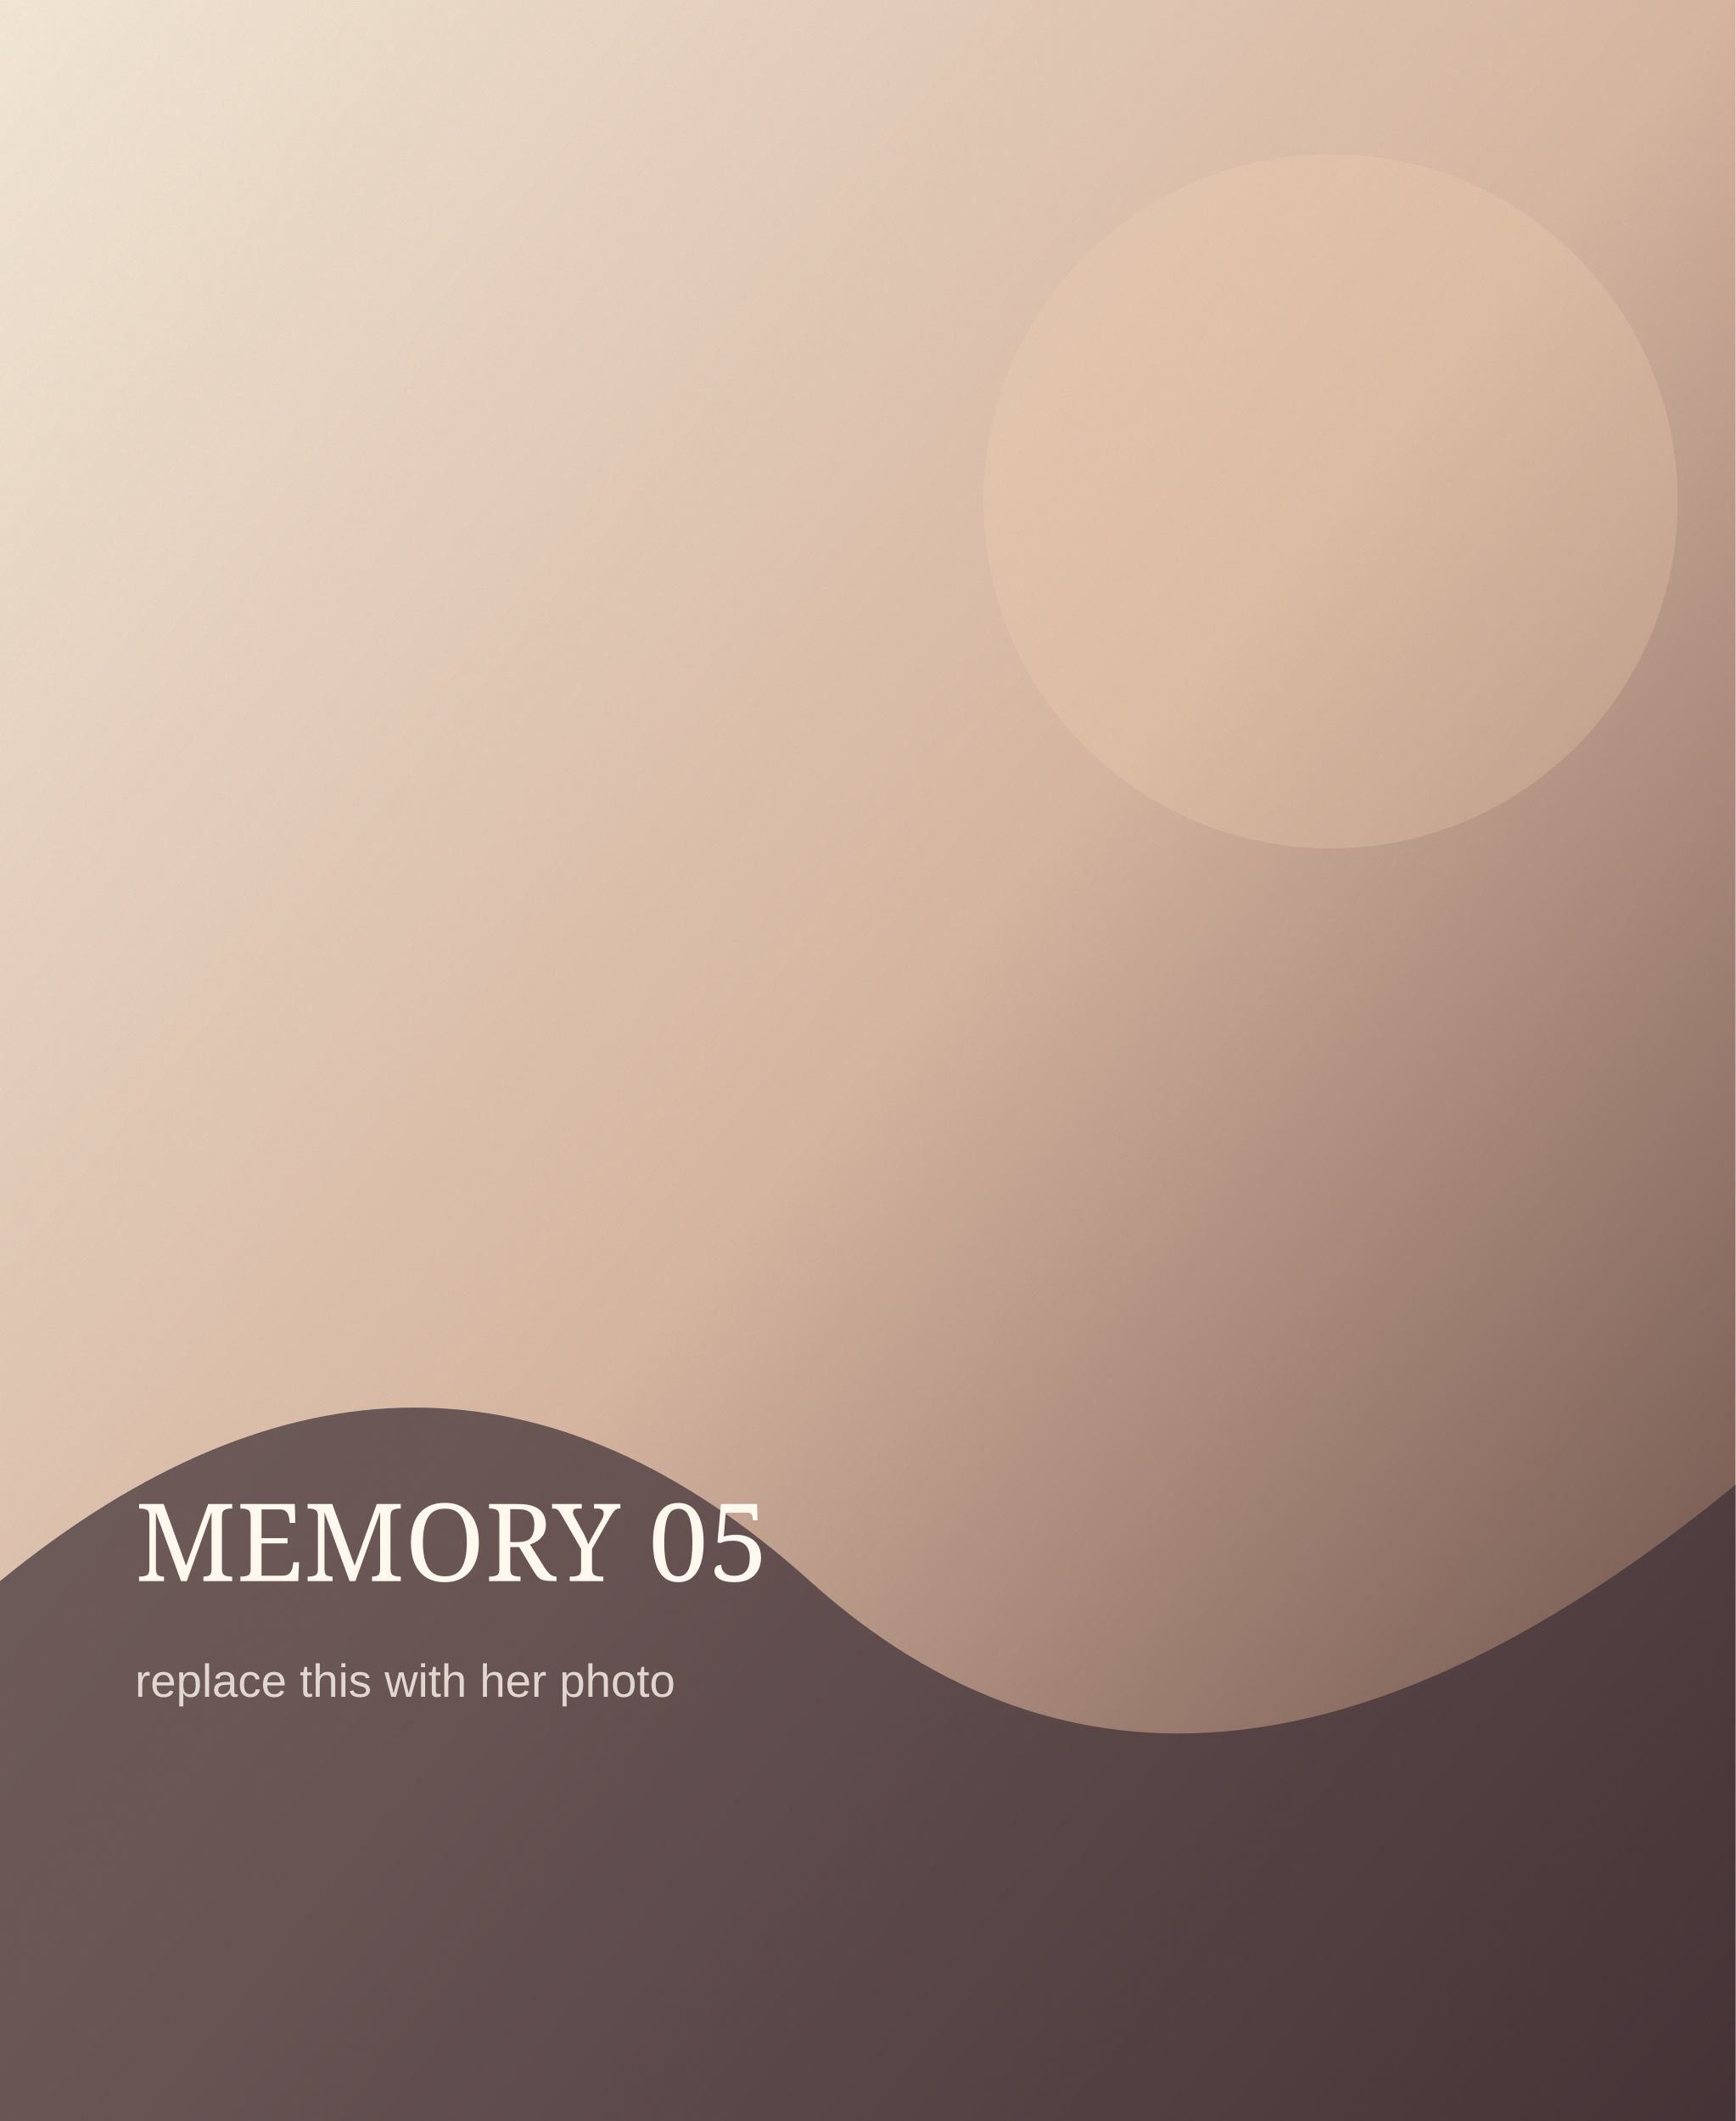
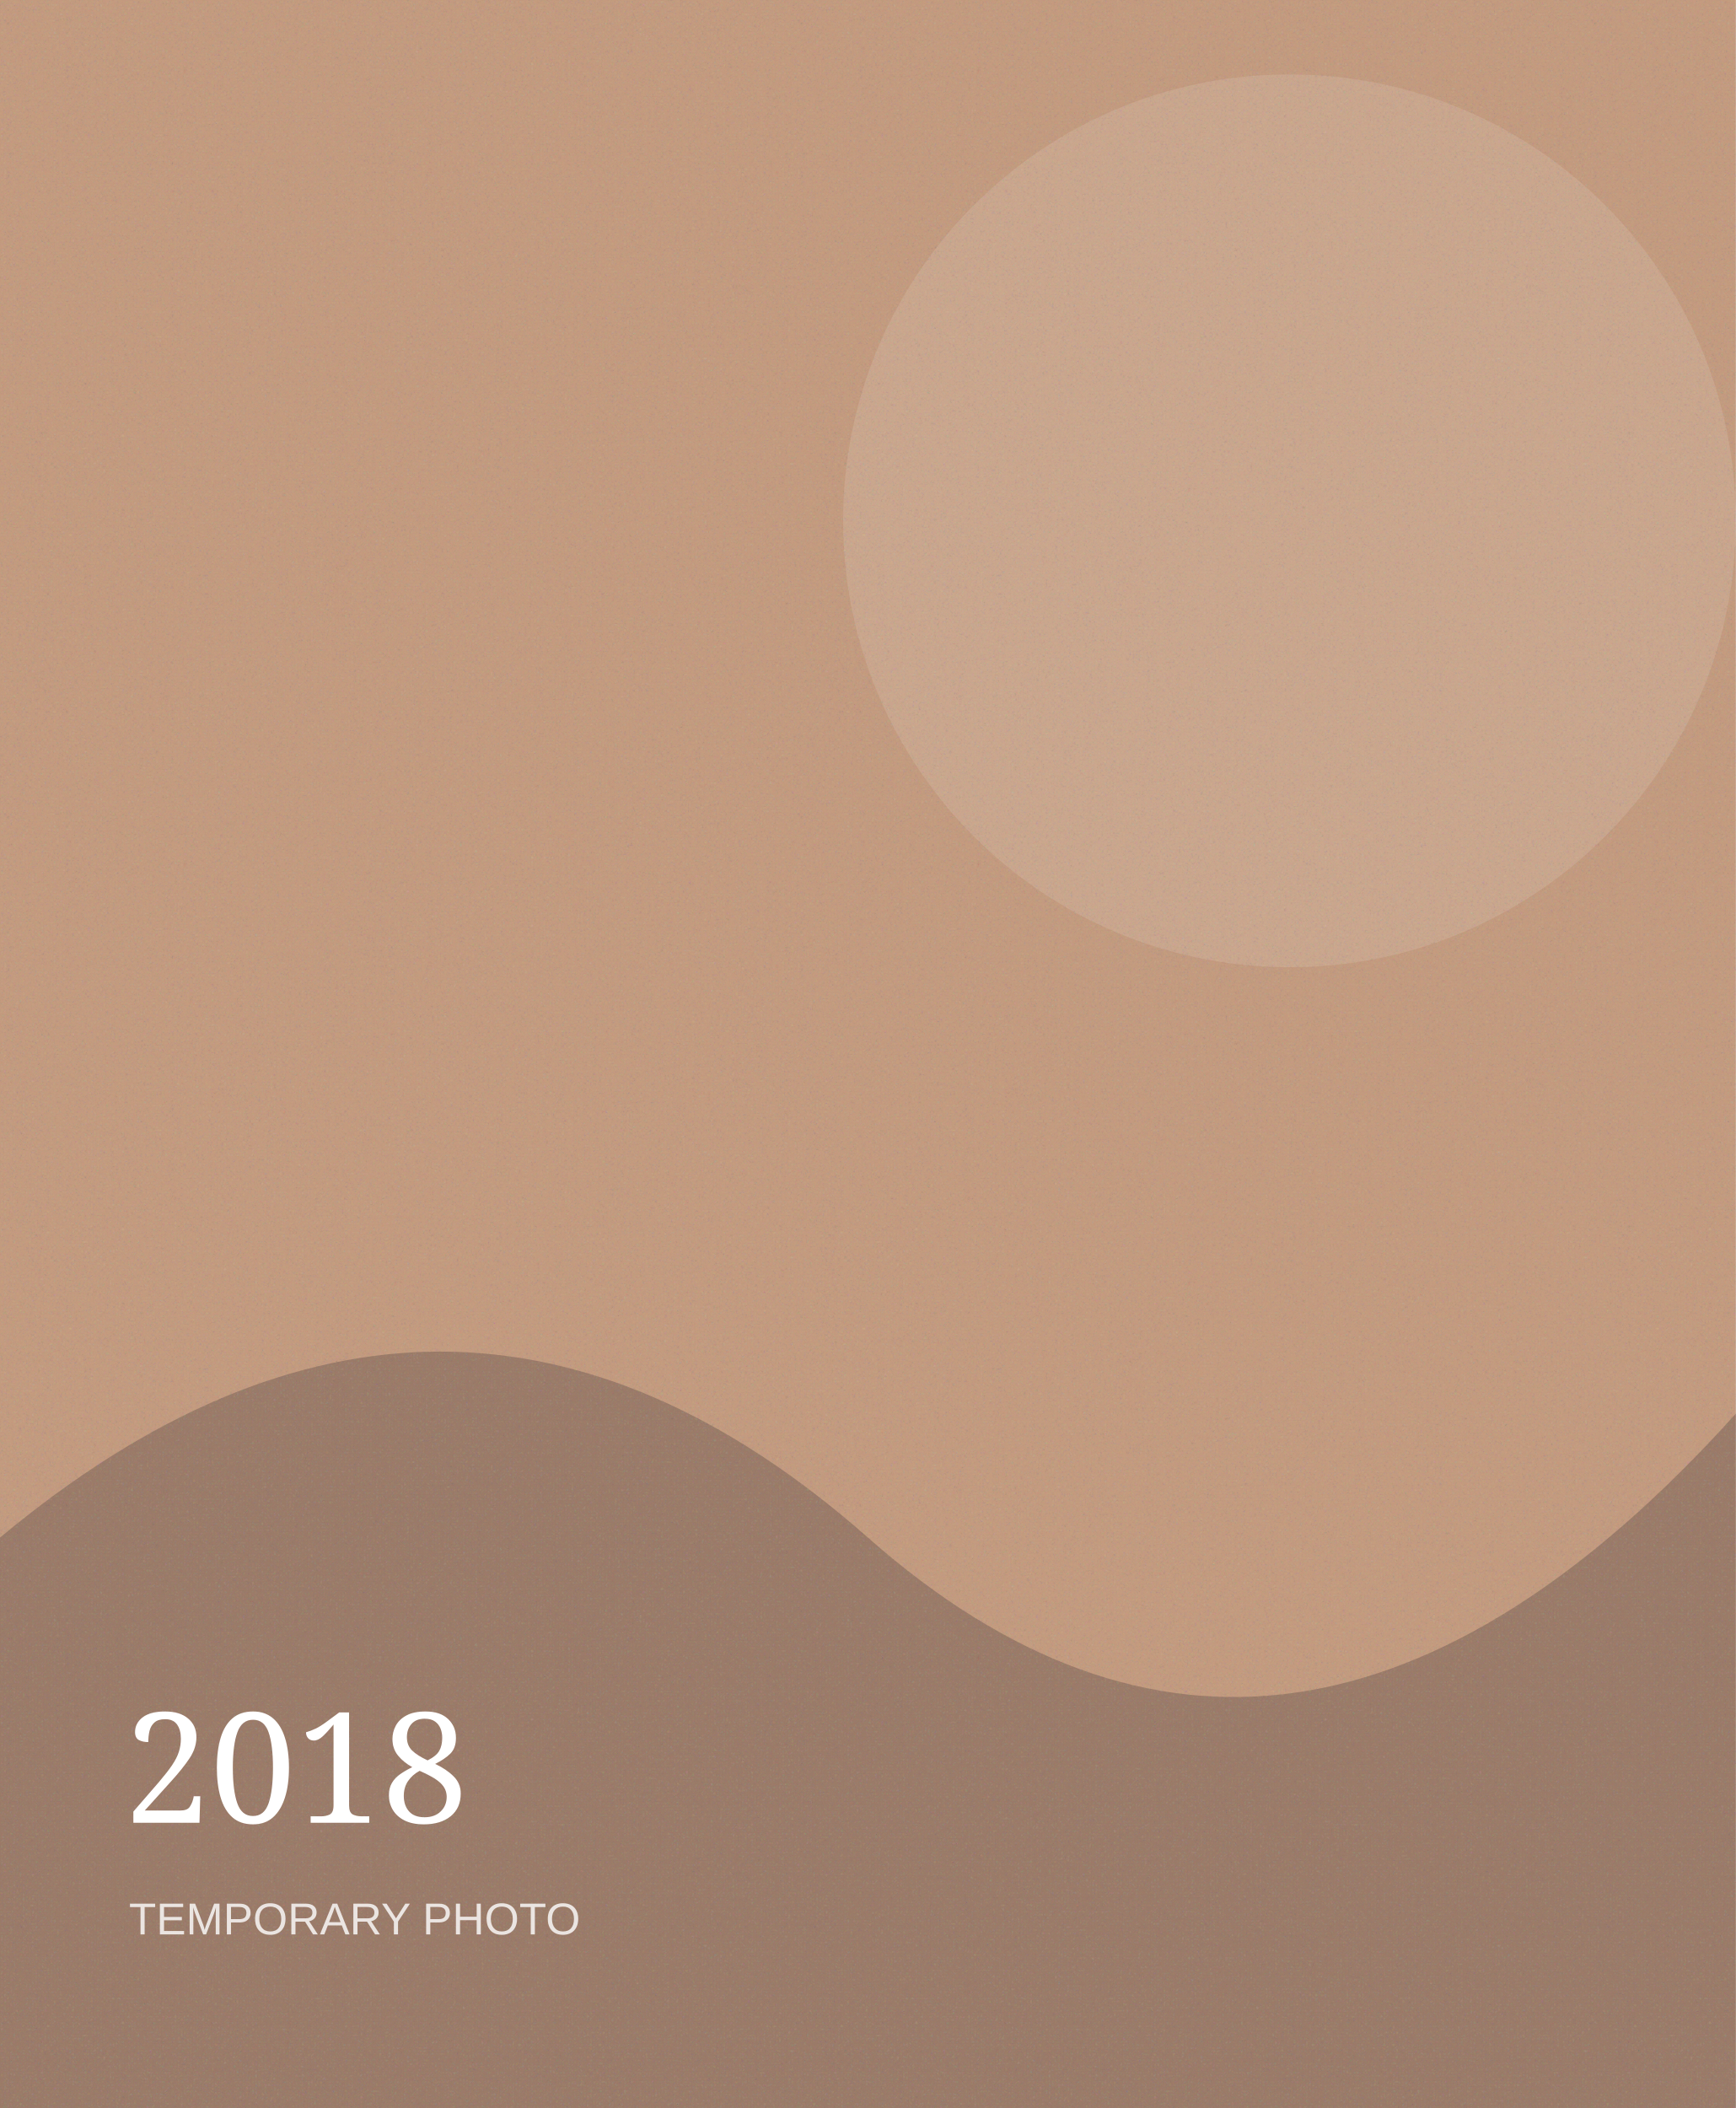
- <svg xmlns="http://www.w3.org/2000/svg" viewBox="0 0 900 1100">
+ <svg xmlns="http://www.w3.org/2000/svg" viewBox="0 0 700 850">
  <defs>
-     <linearGradient id="g" x1="0" y1="0" x2="1" y2="1">
-       <stop offset="0" stop-color="#f3e7d6" />
-       <stop offset=".5" stop-color="#d7b6a1" />
-       <stop offset="1" stop-color="#5a3e3a" />
-     </linearGradient>
-     <filter id="grain">
-       <feTurbulence baseFrequency=".75" numOctaves="3" stitchTiles="stitch" />
-       <feColorMatrix values=".2 0 0 0 0  .2 0 0 0 0  .2 0 0 0 0  0 0 0 .16 0" />
+     <filter id="g">
+       <feTurbulence baseFrequency=".8" numOctaves="3" />
+       <feColorMatrix values=".25 0 0 0 0 .25 0 0 0 0 .25 0 0 0 .25 0 0 .18 0" />
    </filter>
  </defs>
-   <rect width="900" height="1100" fill="url(#g)" />
-   <circle cx="690" cy="260" r="180" fill="#f7d4b5" opacity=".25" />
-   <path d="M0 820 Q220 640 420 820 T900 770 V1100 H0Z" fill="#3c2d35" opacity=".7" />
-   <rect width="900" height="1100" filter="url(#grain)" opacity=".32" />
-   <text x="70" y="820" fill="#fff8ef" font-size="56" font-family="Georgia">MEMORY 05</text>
-   <text x="70" y="880" fill="#fff8ef" font-size="24" font-family="Arial" opacity=".8">replace this with her photo</text>
+   <rect width="700" height="850" fill="#c59b7e" />
+   <circle cx="520" cy="210" r="180" fill="#fff" opacity=".12" />
+   <path d="M0 620 Q180 470 350 620 T700 570 V850 H0Z" fill="#4d3c3b" opacity=".35" />
+   <rect width="700" height="850" filter="url(#g)" opacity=".22" />
+   <text x="50" y="735" fill="white" font-family="Georgia" font-size="62">2018</text>
+   <text x="52" y="780" fill="white" opacity=".8" font-family="Arial" font-size="18">TEMPORARY PHOTO</text>
</svg>
